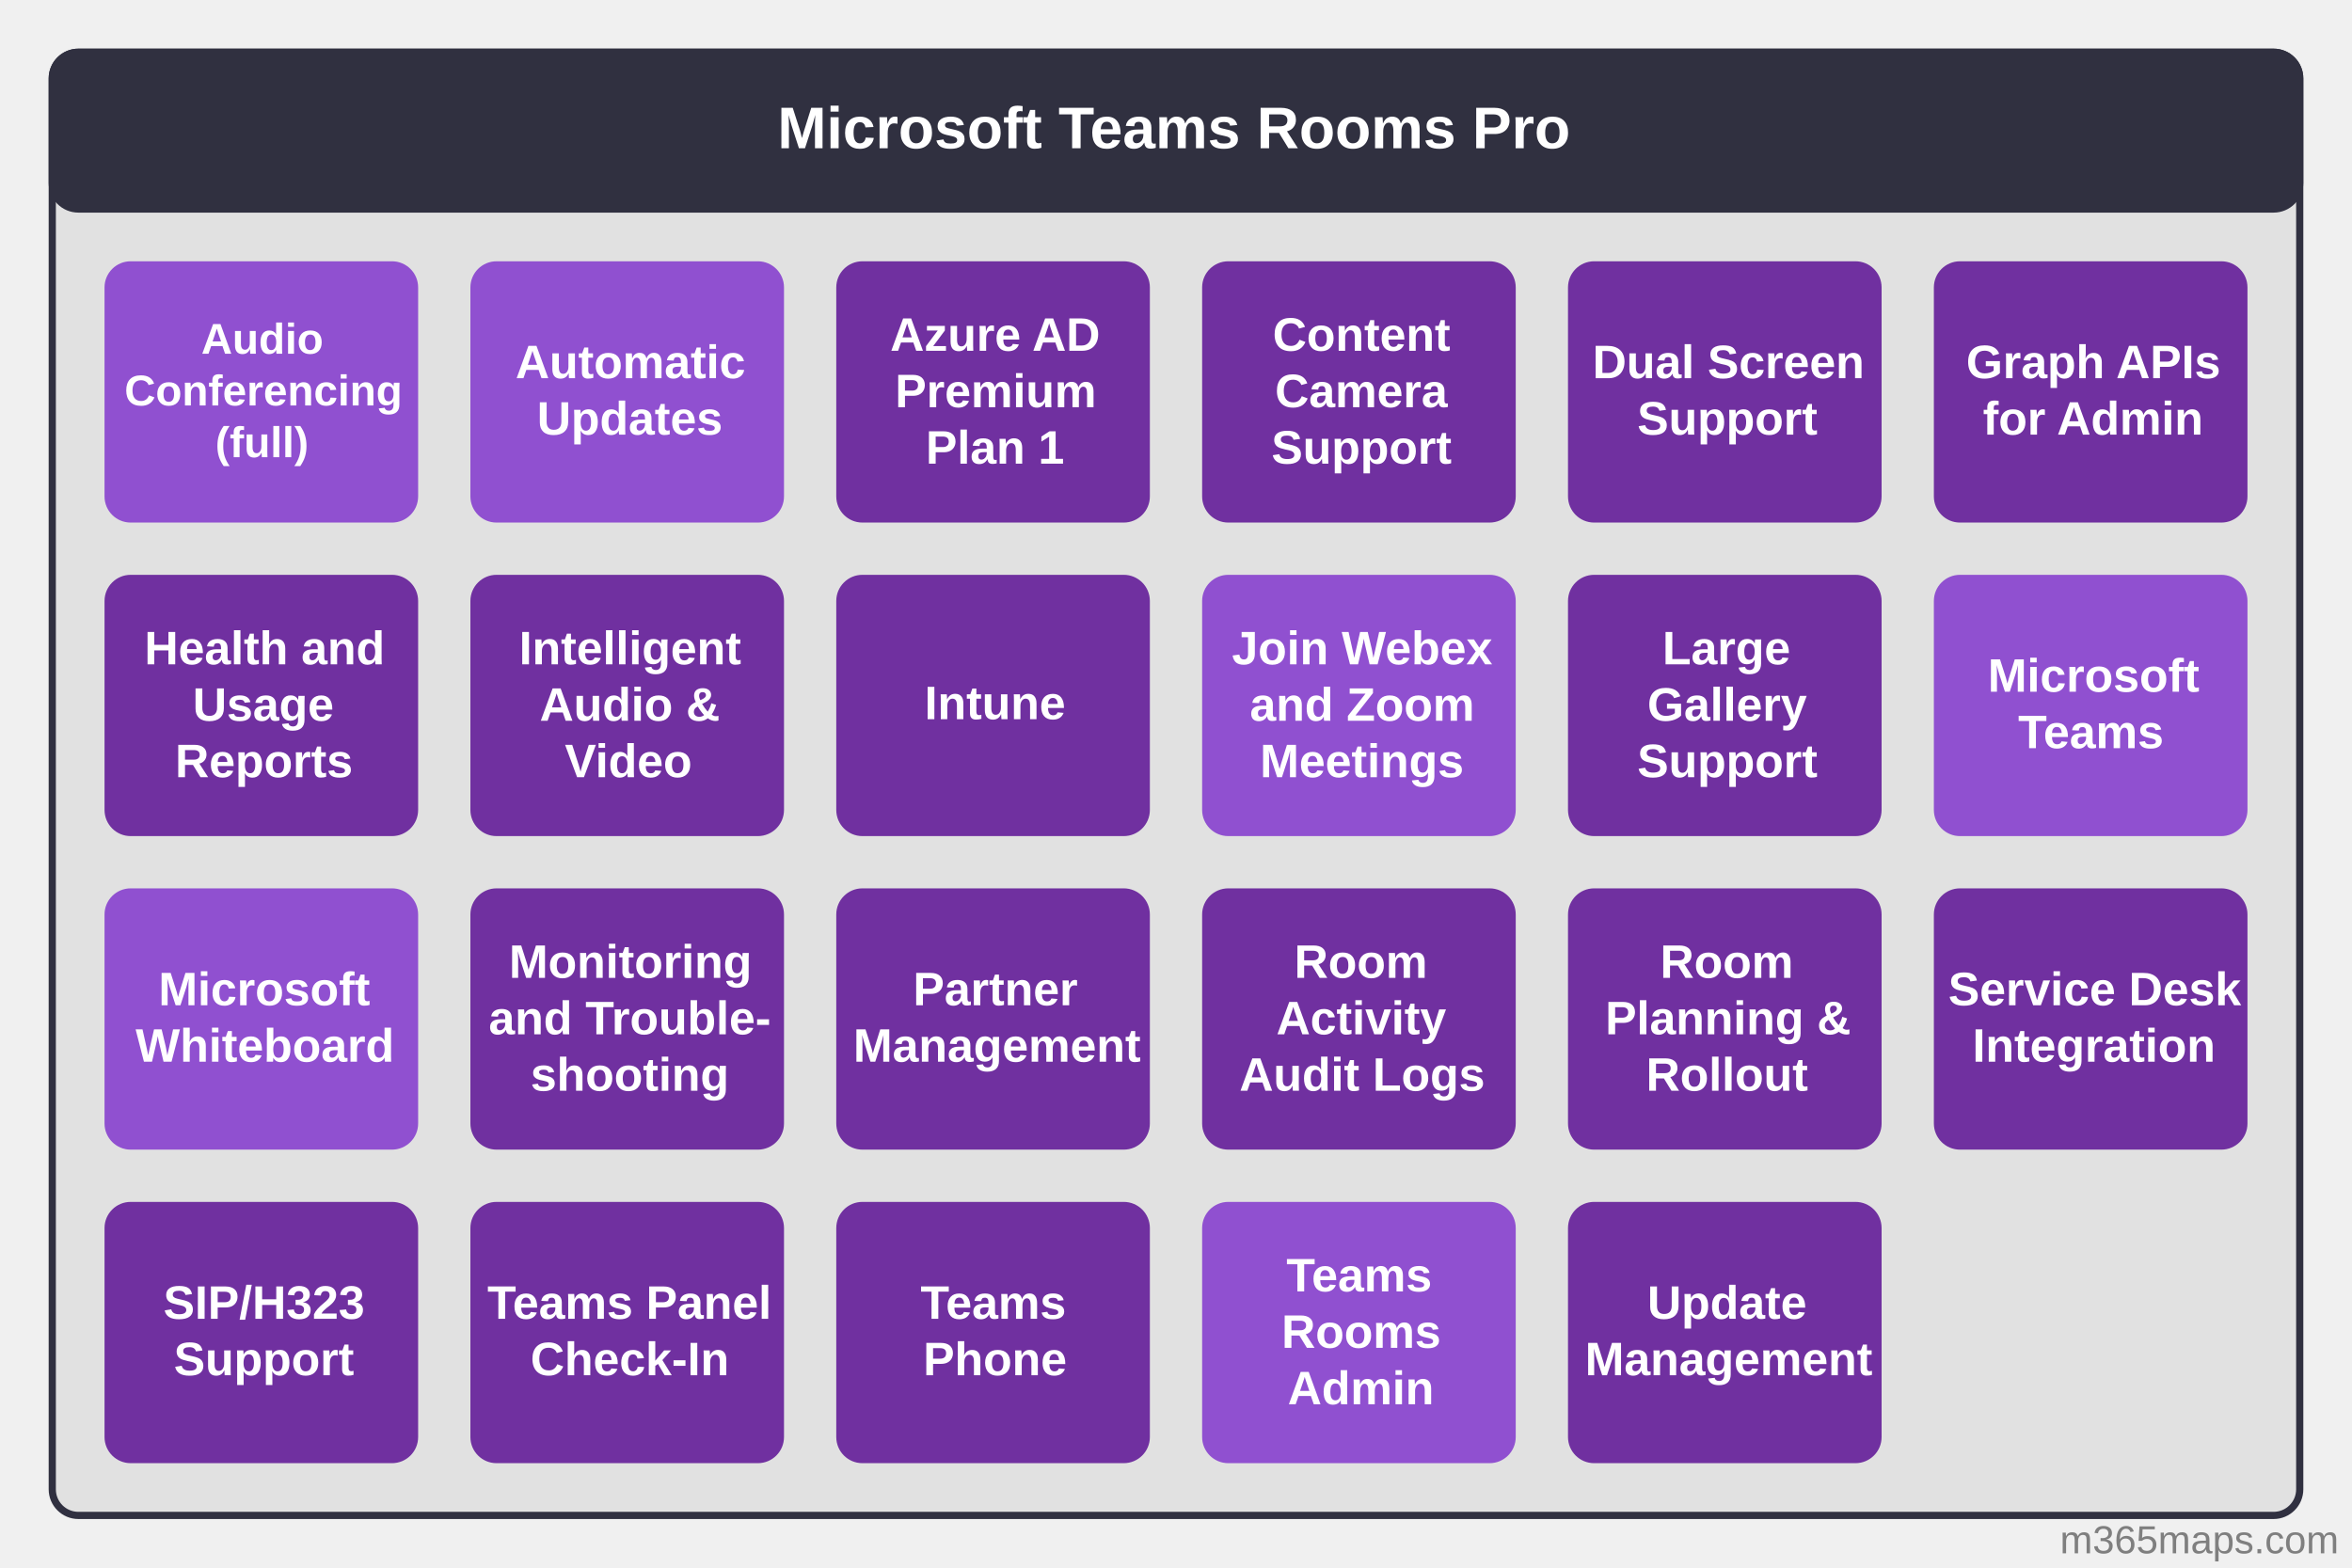
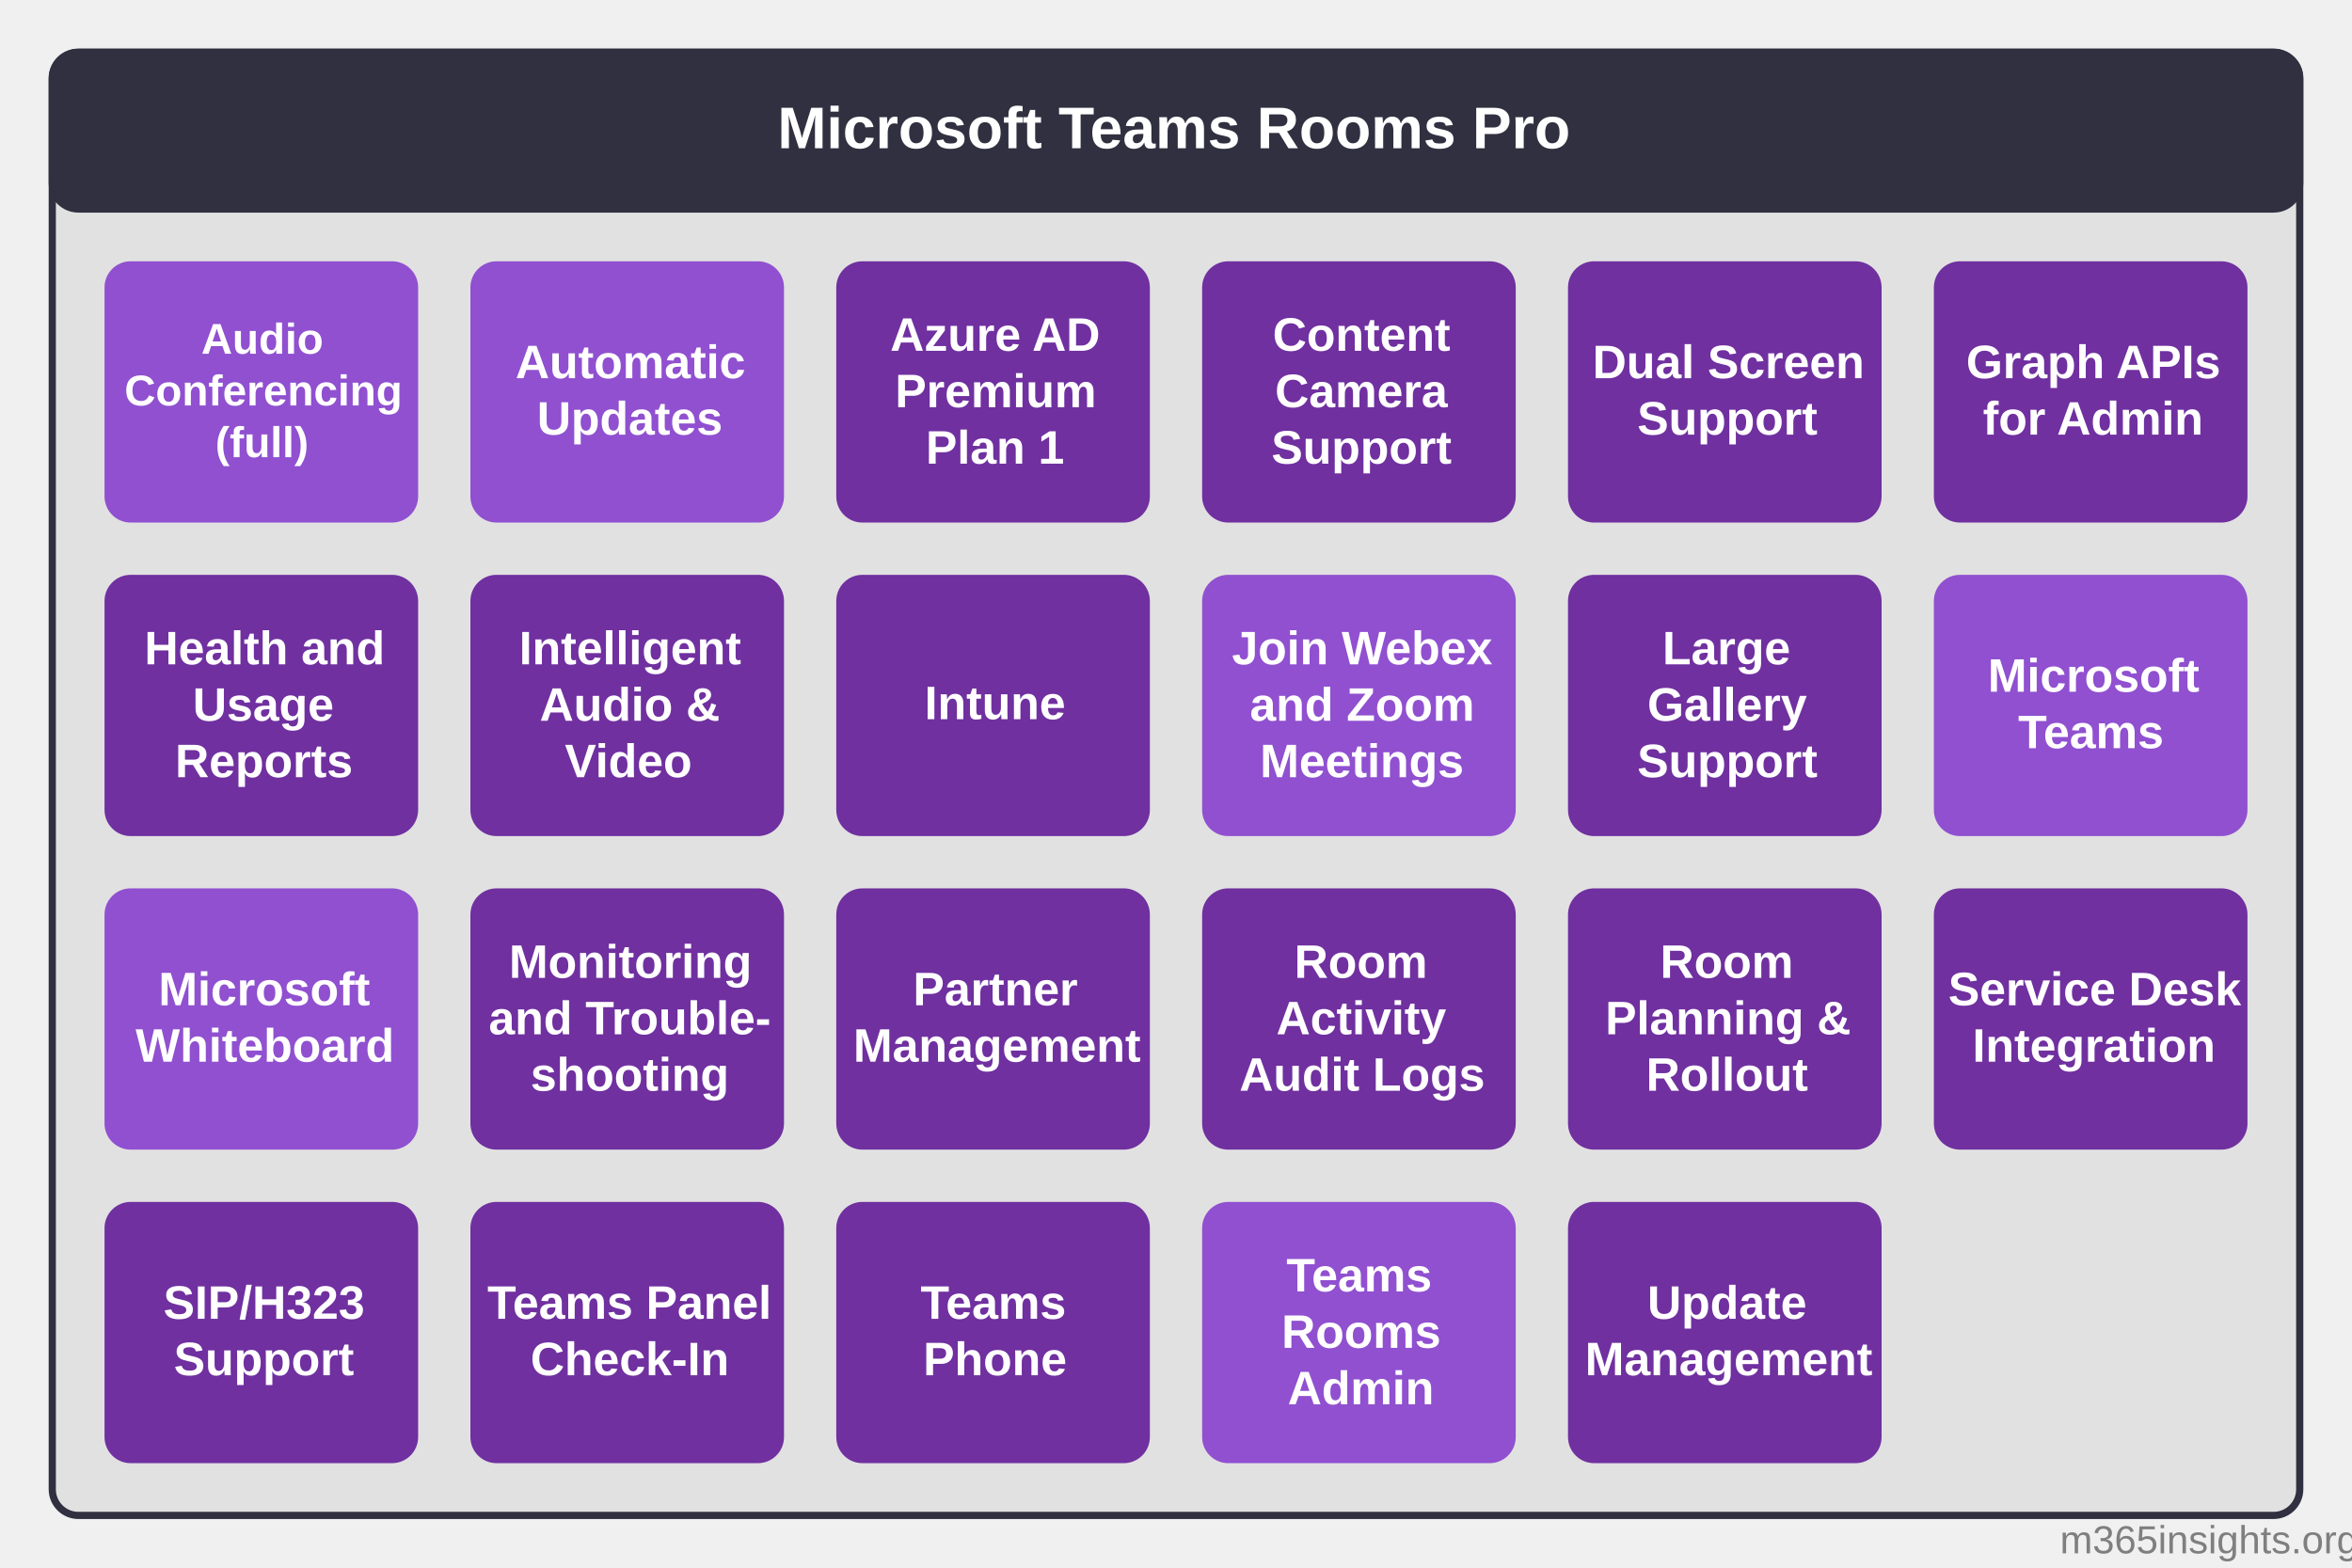
<svg xmlns="http://www.w3.org/2000/svg" width="720" height="480" viewBox="0 0 720 480" class="a">
  <style>
.b {fill:#a5a5a5;fill-opacity:0.2;stroke:#303040;stroke-linecap:round;stroke-linejoin:round;stroke-width:2.2}
.c {fill:none;stroke:none;stroke-linecap:round;stroke-linejoin:round;stroke-width:0.8}
.d {fill:#7f7f7f;font-family:Arial;font-size:1em}
.e {fill:#9050d0;stroke:none;stroke-linecap:round;stroke-linejoin:round;stroke-width:0.5}
.f {fill:#ffffff;font-family:Arial;font-size:1.1em;font-weight:bold}
.g {font-size:1em}
.h {fill:#ffffff;font-family:Arial;font-size:1.2em;font-weight:bold}
.i {fill:#303040;stroke:#303040;stroke-linecap:round;stroke-linejoin:round;stroke-width:2.2}
.j {fill:#ffffff;font-family:Arial;font-size:1.5em;font-weight:bold}
.k {fill:#7030a0;stroke:none;stroke-linecap:round;stroke-linejoin:round;stroke-width:0.5}
.a {fill:none;fill-rule:evenodd;font-size:12px;overflow:visible;stroke-linecap:square;stroke-miterlimit:3}
</style>
  <rect x="16" y="16" width="688" height="448" rx="8" ry="8" class="b" />
-   <a target="_blank" href="https://m365maps.com/">
+   <a target="_blank" href="https://m365insights.org/">
    <rect y="464" width="720" height="16" class="c" />
-     <text x="630.6" y="475.6" class="d">m365maps.com</text>
+     <text x="630.6" y="475.6" class="d">m365insights.org</text>
  </a>
  <a target="_blank" href="https://learn.microsoft.com/microsoftteams/audio-conferencing-in-office-365">
    <rect x="32" y="80" width="96" height="80" rx="8" ry="8" class="e" />
    <text x="61.6" y="108.3" class="f">Audio <tspan x="38.1" dy="1.2em" class="g">Conferencing </tspan>
      <tspan x="65.9" dy="1.2em" class="g">(full)</tspan>
    </text>
  </a>
  <a target="_blank" href="https://products.office.com/microsoft-teams/">
    <rect x="592" y="176" width="96" height="80" rx="8" ry="8" class="e" />
    <text x="608.5" y="211.8" class="h">Microsoft <tspan x="617.8" dy="1.2em" class="g">Teams</tspan>
    </text>
  </a>
  <a target="_blank" href="https://www.microsoft.com/microsoft-teams/microsoft-teams-rooms">
    <rect x="16" y="16" width="688" height="48" rx="8" ry="8" class="i" />
    <text x="238" y="45.4" class="j">Microsoft Teams Rooms Pro</text>
  </a>
  <a target="_blank" href="https://learn.microsoft.com/microsoft-365/whiteboard/">
    <rect x="32" y="272" width="96" height="80" rx="8" ry="8" class="e" />
    <text x="48.5" y="307.8" class="h">Microsoft <tspan x="41.5" dy="1.2em" class="g">Whiteboard</tspan>
    </text>
  </a>
  <a target="_blank" href="https://learn.microsoft.com/microsoftteams/rooms/rooms-licensing#device-management">
    <rect x="144" y="80" width="96" height="80" rx="8" ry="8" class="e" />
    <text x="157.8" y="115.8" class="h">Automatic <tspan x="164.4" dy="1.2em" class="g">Updates</tspan>
    </text>
  </a>
  <a target="_blank" href="https://azure.microsoft.com/pricing/details/active-directory/">
    <rect x="256" y="80" width="96" height="80" rx="8" ry="8" class="k" />
    <text x="272.5" y="107.4" class="h">Azure AD <tspan x="274" dy="1.2em" class="g">Premium </tspan>
      <tspan x="283.4" dy="1.2em" class="g">Plan 1</tspan>
    </text>
  </a>
  <a target="_blank" href="https://learn.microsoft.com/mem/intune/fundamentals/what-is-intune">
    <rect x="256" y="176" width="96" height="80" rx="8" ry="8" class="k" />
    <text x="283" y="220.2" class="h">Intune</text>
  </a>
  <a target="_blank" href="https://learn.microsoft.com/MicrosoftTeams/what-is-phone-system-in-office-365">
    <rect x="256" y="368" width="96" height="80" rx="8" ry="8" class="k" />
    <text x="281.8" y="403.8" class="h">Teams <tspan x="282.6" dy="1.2em" class="g">Phone</tspan>
    </text>
  </a>
  <a target="_blank" href="https://learn.microsoft.com/microsoftteams/rooms/third-party-join">
    <rect x="368" y="176" width="96" height="80" rx="8" ry="8" class="e" />
    <text x="377.1" y="203.4" class="h">Join Webex <tspan x="382.6" dy="1.2em" class="g">and Zoom </tspan>
      <tspan x="385.7" dy="1.2em" class="g">Meetings</tspan>
    </text>
  </a>
  <a target="_blank" href="https://learn.microsoft.com/microsoftteams/devices/check-in-and-room-release">
    <rect x="144" y="368" width="96" height="80" rx="8" ry="8" class="k" />
    <text x="149.2" y="403.8" class="h">Teams Panel <tspan x="162.4" dy="1.2em" class="g">Check</tspan>-In</text>
  </a>
  <a target="_blank" href="https://learn.microsoft.com/MicrosoftTeams/what-is-phone-system-in-office-365">
    <rect x="368" y="80" width="96" height="80" rx="8" ry="8" class="k" />
    <text x="389.6" y="107.4" class="h">Content <tspan x="390.3" dy="1.2em" class="g">Camera </tspan>
      <tspan x="389.2" dy="1.2em" class="g">Support</tspan>
    </text>
  </a>
  <a target="_blank" href="https://www.microsoft.com/microsoft-teams/microsoft-teams-rooms/compare-rooms-plans">
    <rect x="32" y="368" width="96" height="80" rx="8" ry="8" class="k" />
    <text x="50" y="403.8" class="h">SIP/H323 <tspan x="53.2" dy="1.2em" class="g">Support</tspan>
    </text>
  </a>
  <a target="_blank" href="https://learn.microsoft.com/microsoftteams/rooms/rooms-licensing#intelligent-audio-and-video">
    <rect x="144" y="176" width="96" height="80" rx="8" ry="8" class="k" />
    <text x="158.9" y="203.4" class="h">Intelligent <tspan x="165.2" dy="1.2em" class="g">Audio &amp; </tspan>
      <tspan x="172.9" dy="1.2em" class="g">Video</tspan>
    </text>
  </a>
  <a target="_blank" href="https://learn.microsoft.com/microsoftteams/rooms/microsoft-teams-rooms-premium#service-capabilities">
    <rect x="480" y="272" width="96" height="80" rx="8" ry="8" class="k" />
    <text x="508.2" y="299.4" class="h">Room <tspan x="491.4" dy="1.2em" class="g">Planning &amp; </tspan>
      <tspan x="503.9" dy="1.2em" class="g">Rollout</tspan>
    </text>
  </a>
  <a target="_blank" href="https://learn.microsoft.com/microsoftteams/rooms/microsoft-teams-rooms-premium#service-features">
    <rect x="144" y="272" width="96" height="80" rx="8" ry="8" class="k" />
    <text x="155.8" y="299.4" class="h">Monitoring <tspan x="149.6" dy="1.2em" class="g">and Trouble</tspan>-<tspan x="162.4" dy="1.2em" class="g">shooting</tspan>
    </text>
  </a>
  <a target="_blank" href="https://learn.microsoft.com/microsoftteams/rooms/microsoft-teams-rooms-premium#service-capabilities">
    <rect x="592" y="272" width="96" height="80" rx="8" ry="8" class="k" />
    <text x="596.4" y="307.8" class="h">Service Desk <tspan x="603.8" dy="1.2em" class="g">Integration</tspan>
    </text>
  </a>
  <a target="_blank" href="https://learn.microsoft.com/microsoftteams/rooms/microsoft-teams-rooms-premium#service-features">
    <rect x="480" y="368" width="96" height="80" rx="8" ry="8" class="k" />
    <text x="504.3" y="403.8" class="h">Update <tspan x="485.2" dy="1.2em" class="g">Management</tspan>
    </text>
  </a>
  <a target="_blank" href="https://learn.microsoft.com/microsoftteams/rooms/health-and-usage-reports">
    <rect x="32" y="176" width="96" height="80" rx="8" ry="8" class="k" />
    <text x="44.2" y="203.4" class="h">Health and <tspan x="59" dy="1.2em" class="g">Usage </tspan>
      <tspan x="53.6" dy="1.2em" class="g">Reports</tspan>
    </text>
  </a>
  <a target="_blank" href="https://learn.microsoft.com/microsoftteams/rooms/admin-center-license-overview">
    <rect x="368" y="368" width="96" height="80" rx="8" ry="8" class="e" />
    <text x="393.8" y="395.4" class="h">Teams <tspan x="392.3" dy="1.2em" class="g">Rooms </tspan>
      <tspan x="394.2" dy="1.2em" class="g">Admin</tspan>
    </text>
  </a>
  <a target="_blank" href="https://learn.microsoft.com/microsoftteams/rooms/rooms-licensing#meeting-engagement">
    <rect x="480" y="176" width="96" height="80" rx="8" ry="8" class="k" />
    <text x="508.9" y="203.4" class="h">Large <tspan x="504.3" dy="1.2em" class="g">Gallery </tspan>
      <tspan x="501.2" dy="1.2em" class="g">Support</tspan>
    </text>
  </a>
  <a target="_blank" href="https://learn.microsoft.com/microsoftteams/rooms/rooms-licensing#meeting-engagement">
    <rect x="480" y="80" width="96" height="80" rx="8" ry="8" class="k" />
    <text x="487.5" y="115.8" class="h">Dual Screen <tspan x="501.2" dy="1.2em" class="g">Support</tspan>
    </text>
  </a>
  <a target="_blank" href="https://learn.microsoft.com/microsoftteams/rooms/admin-center-license-overview#comparison-of-teams-rooms-feature-availability-by-license">
    <rect x="592" y="80" width="96" height="80" rx="8" ry="8" class="k" />
    <text x="601.9" y="115.8" class="h">Graph APIs <tspan x="607" dy="1.2em" class="g">for Admin</tspan>
    </text>
  </a>
  <a target="_blank" href="https://learn.microsoft.com/microsoftteams/rooms/multi-tenant-auditing">
    <rect x="368" y="272" width="96" height="80" rx="8" ry="8" class="k" />
    <text x="396.2" y="299.4" class="h">Room <tspan x="390.7" dy="1.2em" class="g">Activity </tspan>
      <tspan x="379.4" dy="1.2em" class="g">Audit Logs</tspan>
    </text>
  </a>
  <a target="_blank" href="https://learn.microsoft.com/microsoftteams/rooms/multi-tenant-management-customer">
    <rect x="256" y="272" width="96" height="80" rx="8" ry="8" class="k" />
    <text x="279.5" y="307.8" class="h">Partner <tspan x="261.2" dy="1.2em" class="g">Management</tspan>
    </text>
  </a>
</svg>
